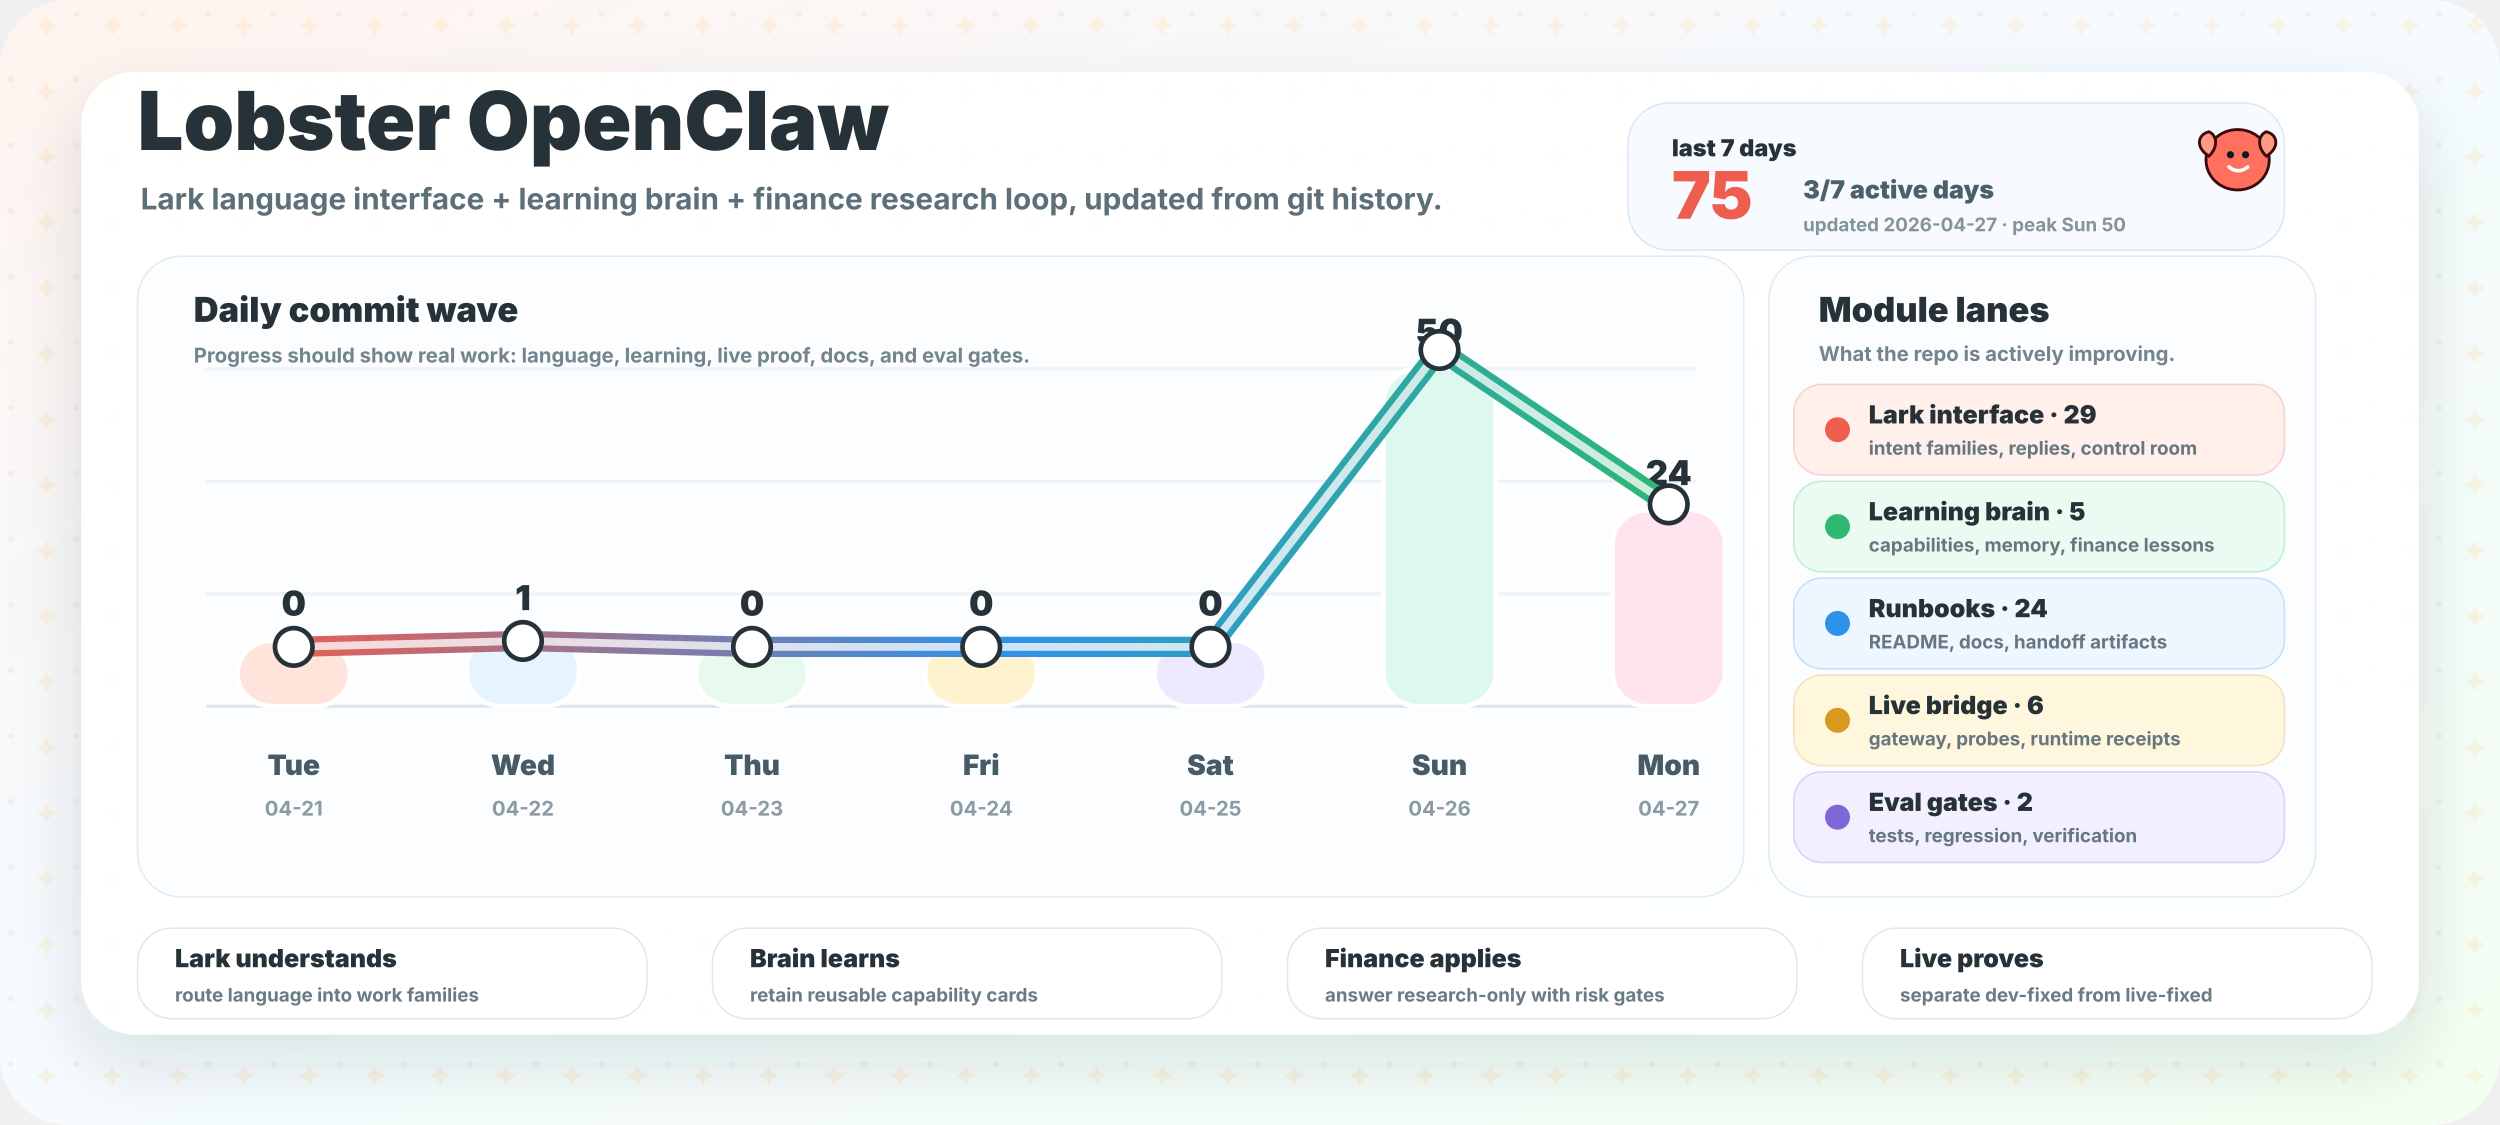
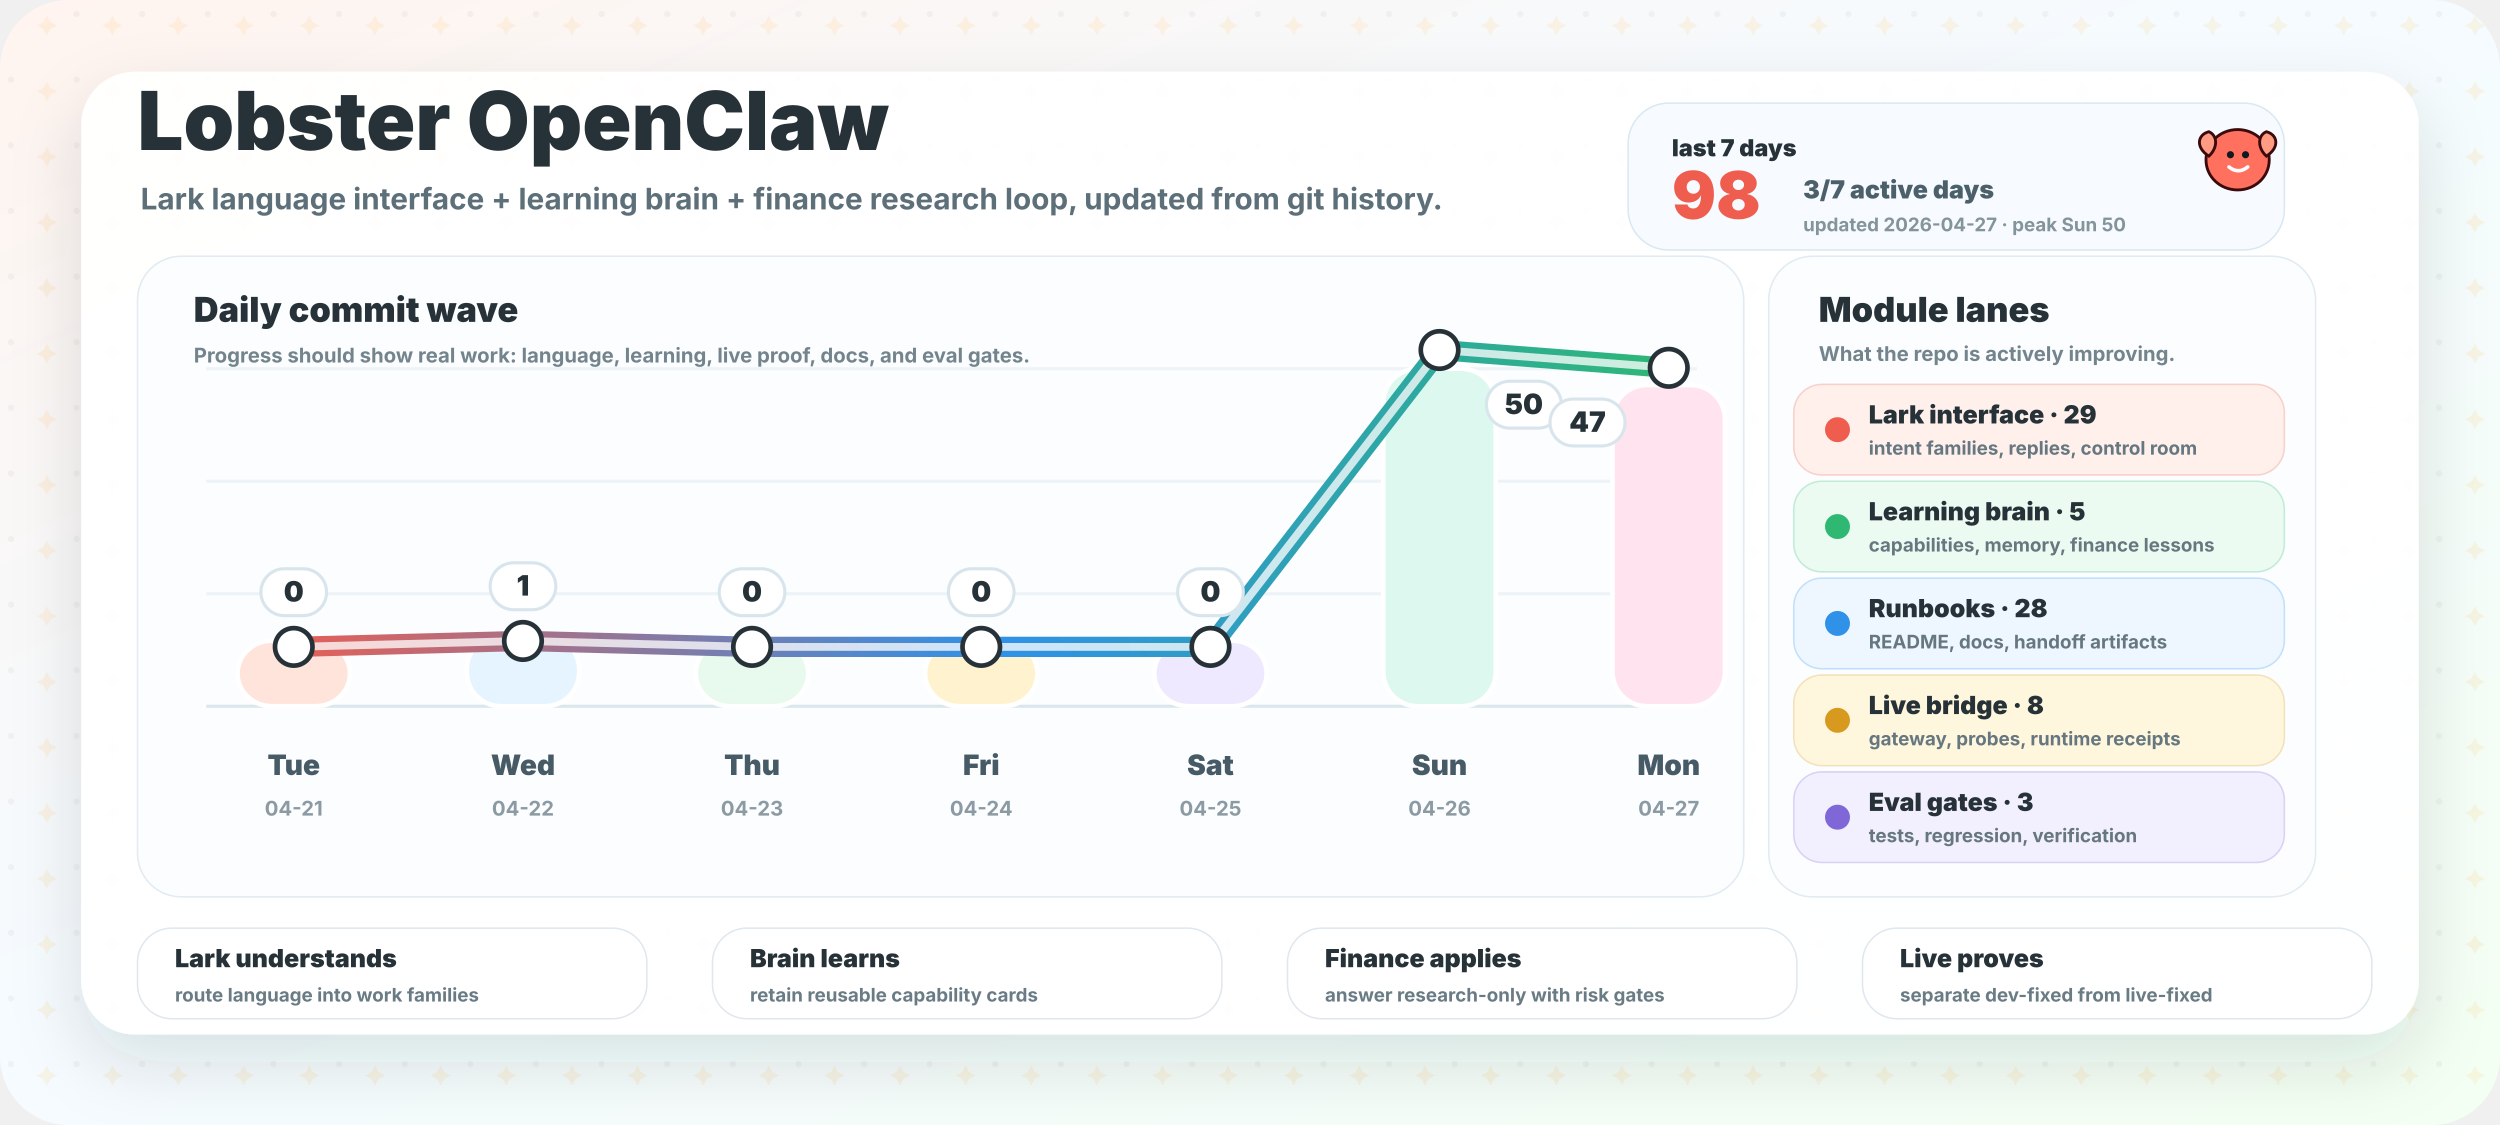
<svg xmlns="http://www.w3.org/2000/svg" width="1600" height="720" viewBox="0 0 1600 720" role="img" aria-labelledby="title desc">
  <defs>
    <linearGradient id="bg" x1="0" y1="0" x2="1" y2="1">
      <stop offset="0" stop-color="#fff4ef" />
      <stop offset="0.46" stop-color="#f5fbff" />
      <stop offset="1" stop-color="#f4fff3" />
    </linearGradient>
    <linearGradient id="wave" x1="160" y1="0" x2="1080" y2="0" gradientUnits="userSpaceOnUse">
      <stop offset="0" stop-color="#ef5d4e" />
      <stop offset="0.52" stop-color="#2f91e8" />
      <stop offset="1" stop-color="#2eb872" />
    </linearGradient>
    <filter id="shadow" x="-20%" y="-20%" width="140%" height="150%">
      <feDropShadow dx="0" dy="18" stdDeviation="22" flood-color="#263238" flood-opacity="0.13" />
    </filter>
    <pattern id="grid" width="42" height="42" patternUnits="userSpaceOnUse">
      <circle cx="7" cy="9" r="2" fill="#263238" opacity="0.045" />
      <path d="M30 10 l2.2 4.2 l4.2 2.2 l-4.2 2.2 l-2.2 4.2 l-2.2 -4.2 l-4.2 -2.2 l4.2 -2.2 Z" fill="#ffb84d" opacity="0.13" />
    </pattern>
  </defs>
  <rect width="1600" height="720" rx="44" fill="url(#bg)" />
  <rect width="1600" height="720" rx="44" fill="url(#grid)" />
  <rect x="52" y="46" width="1496" height="616" rx="34" fill="#ffffff" opacity="0.95" filter="url(#shadow)" />
  <g transform="translate(88 96)">
    <text x="0" y="0" fill="#263238" font-family="Inter, ui-sans-serif, system-ui, -apple-system, BlinkMacSystemFont, Segoe UI, sans-serif" font-size="52" font-weight="950">Lobster OpenClaw</text>
    <text x="2" y="38" fill="#5d707a" font-family="Inter, ui-sans-serif, system-ui, -apple-system, BlinkMacSystemFont, Segoe UI, sans-serif" font-size="19" font-weight="700">Lark language interface + learning brain + finance research loop, updated from git history.</text>
  </g>
  <g transform="translate(1042 66)">
    <rect x="0" y="0" width="420" height="94" rx="26" fill="#f7fbff" stroke="#d9e8f2" />
    <text x="28" y="34" fill="#263238" font-family="Inter, ui-sans-serif, system-ui, -apple-system, BlinkMacSystemFont, Segoe UI, sans-serif" font-size="15" font-weight="950">last 7 days</text>
-     <text x="28" y="74" fill="#ef5d4e" font-family="Inter, ui-sans-serif, system-ui, -apple-system, BlinkMacSystemFont, Segoe UI, sans-serif" font-size="42" font-weight="950">75</text>
+     <text x="28" y="74" fill="#ef5d4e" font-family="Inter, ui-sans-serif, system-ui, -apple-system, BlinkMacSystemFont, Segoe UI, sans-serif" font-size="42" font-weight="950">98</text>
    <text x="112" y="61" fill="#4c606a" font-family="Inter, ui-sans-serif, system-ui, -apple-system, BlinkMacSystemFont, Segoe UI, sans-serif" font-size="16" font-weight="850">3/7 active days</text>
    <text x="112" y="82" fill="#84949b" font-family="Inter, ui-sans-serif, system-ui, -apple-system, BlinkMacSystemFont, Segoe UI, sans-serif" font-size="12" font-weight="750">updated 2026-04-27 · peak Sun 50</text>
  </g>
  <g>
    <rect x="88" y="164" width="1028" height="410" rx="28" fill="#fbfdff" stroke="#e1ebf1" />
    <text x="124" y="206" fill="#263238" font-family="Inter, ui-sans-serif, system-ui, -apple-system, BlinkMacSystemFont, Segoe UI, sans-serif" font-size="22" font-weight="950">Daily commit wave</text>
    <text x="124" y="232" fill="#73848d" font-family="Inter, ui-sans-serif, system-ui, -apple-system, BlinkMacSystemFont, Segoe UI, sans-serif" font-size="13" font-weight="750">Progress should show real work: language, learning, live proof, docs, and eval gates.</text>
    <line x1="132" y1="452" x2="1086" y2="452" stroke="#dce7ed" stroke-width="2" />
    <line x1="132" y1="380" x2="1086" y2="380" stroke="#edf3f6" stroke-width="2" />
    <line x1="132" y1="308" x2="1086" y2="308" stroke="#edf3f6" stroke-width="2" />
    <line x1="132" y1="236" x2="1086" y2="236" stroke="#edf3f6" stroke-width="2" />
    <rect x="152.0" y="410.0" width="72" height="42.0" rx="22" fill="#ffe4dc" stroke="#ffffff" stroke-width="3" />
-     <text x="188.0" y="394.0" text-anchor="middle" fill="#263238" font-family="Inter, ui-sans-serif, system-ui, -apple-system, BlinkMacSystemFont, Segoe UI, sans-serif" font-size="22" font-weight="900">0</text>
    <text x="188.0" y="496" text-anchor="middle" fill="#475b66" font-family="Inter, ui-sans-serif, system-ui, -apple-system, BlinkMacSystemFont, Segoe UI, sans-serif" font-size="18" font-weight="850">Tue</text>
    <text x="188.0" y="522" text-anchor="middle" fill="#8b9aa3" font-family="Inter, ui-sans-serif, system-ui, -apple-system, BlinkMacSystemFont, Segoe UI, sans-serif" font-size="13" font-weight="750">04-21</text>
    <rect x="298.7" y="406.5" width="72" height="45.5" rx="22" fill="#e5f4ff" stroke="#ffffff" stroke-width="3" />
-     <text x="334.7" y="390.5" text-anchor="middle" fill="#263238" font-family="Inter, ui-sans-serif, system-ui, -apple-system, BlinkMacSystemFont, Segoe UI, sans-serif" font-size="22" font-weight="900">1</text>
    <text x="334.7" y="496" text-anchor="middle" fill="#475b66" font-family="Inter, ui-sans-serif, system-ui, -apple-system, BlinkMacSystemFont, Segoe UI, sans-serif" font-size="18" font-weight="850">Wed</text>
    <text x="334.7" y="522" text-anchor="middle" fill="#8b9aa3" font-family="Inter, ui-sans-serif, system-ui, -apple-system, BlinkMacSystemFont, Segoe UI, sans-serif" font-size="13" font-weight="750">04-22</text>
    <rect x="445.3" y="410.0" width="72" height="42.0" rx="22" fill="#e8f9ed" stroke="#ffffff" stroke-width="3" />
-     <text x="481.3" y="394.0" text-anchor="middle" fill="#263238" font-family="Inter, ui-sans-serif, system-ui, -apple-system, BlinkMacSystemFont, Segoe UI, sans-serif" font-size="22" font-weight="900">0</text>
    <text x="481.3" y="496" text-anchor="middle" fill="#475b66" font-family="Inter, ui-sans-serif, system-ui, -apple-system, BlinkMacSystemFont, Segoe UI, sans-serif" font-size="18" font-weight="850">Thu</text>
    <text x="481.3" y="522" text-anchor="middle" fill="#8b9aa3" font-family="Inter, ui-sans-serif, system-ui, -apple-system, BlinkMacSystemFont, Segoe UI, sans-serif" font-size="13" font-weight="750">04-23</text>
    <rect x="592.0" y="410.0" width="72" height="42.0" rx="22" fill="#fff3cf" stroke="#ffffff" stroke-width="3" />
-     <text x="628.0" y="394.0" text-anchor="middle" fill="#263238" font-family="Inter, ui-sans-serif, system-ui, -apple-system, BlinkMacSystemFont, Segoe UI, sans-serif" font-size="22" font-weight="900">0</text>
    <text x="628.0" y="496" text-anchor="middle" fill="#475b66" font-family="Inter, ui-sans-serif, system-ui, -apple-system, BlinkMacSystemFont, Segoe UI, sans-serif" font-size="18" font-weight="850">Fri</text>
    <text x="628.0" y="522" text-anchor="middle" fill="#8b9aa3" font-family="Inter, ui-sans-serif, system-ui, -apple-system, BlinkMacSystemFont, Segoe UI, sans-serif" font-size="13" font-weight="750">04-24</text>
    <rect x="738.7" y="410.0" width="72" height="42.0" rx="22" fill="#eee9ff" stroke="#ffffff" stroke-width="3" />
-     <text x="774.7" y="394.0" text-anchor="middle" fill="#263238" font-family="Inter, ui-sans-serif, system-ui, -apple-system, BlinkMacSystemFont, Segoe UI, sans-serif" font-size="22" font-weight="900">0</text>
    <text x="774.7" y="496" text-anchor="middle" fill="#475b66" font-family="Inter, ui-sans-serif, system-ui, -apple-system, BlinkMacSystemFont, Segoe UI, sans-serif" font-size="18" font-weight="850">Sat</text>
    <text x="774.7" y="522" text-anchor="middle" fill="#8b9aa3" font-family="Inter, ui-sans-serif, system-ui, -apple-system, BlinkMacSystemFont, Segoe UI, sans-serif" font-size="13" font-weight="750">04-25</text>
    <rect x="885.3" y="236.0" width="72" height="216.0" rx="22" fill="#dcf8ef" stroke="#ffffff" stroke-width="3" />
-     <text x="921.3" y="220.0" text-anchor="middle" fill="#263238" font-family="Inter, ui-sans-serif, system-ui, -apple-system, BlinkMacSystemFont, Segoe UI, sans-serif" font-size="22" font-weight="900">50</text>
    <text x="921.3" y="496" text-anchor="middle" fill="#475b66" font-family="Inter, ui-sans-serif, system-ui, -apple-system, BlinkMacSystemFont, Segoe UI, sans-serif" font-size="18" font-weight="850">Sun</text>
    <text x="921.3" y="522" text-anchor="middle" fill="#8b9aa3" font-family="Inter, ui-sans-serif, system-ui, -apple-system, BlinkMacSystemFont, Segoe UI, sans-serif" font-size="13" font-weight="750">04-26</text>
-     <rect x="1032.0" y="326.5" width="72" height="125.5" rx="22" fill="#ffe3ee" stroke="#ffffff" stroke-width="3" />
-     <text x="1068.0" y="310.5" text-anchor="middle" fill="#263238" font-family="Inter, ui-sans-serif, system-ui, -apple-system, BlinkMacSystemFont, Segoe UI, sans-serif" font-size="22" font-weight="900">24</text>
+     <rect x="1032.0" y="246.4" width="72" height="205.6" rx="22" fill="#ffe3ee" stroke="#ffffff" stroke-width="3" />
    <text x="1068.0" y="496" text-anchor="middle" fill="#475b66" font-family="Inter, ui-sans-serif, system-ui, -apple-system, BlinkMacSystemFont, Segoe UI, sans-serif" font-size="18" font-weight="850">Mon</text>
    <text x="1068.0" y="522" text-anchor="middle" fill="#8b9aa3" font-family="Inter, ui-sans-serif, system-ui, -apple-system, BlinkMacSystemFont, Segoe UI, sans-serif" font-size="13" font-weight="750">04-27</text>
-     <path d="M 188.0 414.0 L 334.7 410.2 L 481.3 414.0 L 628.0 414.0 L 774.7 414.0 L 921.3 224.0 L 1068.0 322.8" fill="none" stroke="url(#wave)" stroke-width="13" stroke-linecap="round" stroke-linejoin="round" />
-     <path d="M 188.0 414.0 L 334.7 410.2 L 481.3 414.0 L 628.0 414.0 L 774.7 414.0 L 921.3 224.0 L 1068.0 322.8" fill="none" stroke="#ffffff" stroke-width="5" stroke-linecap="round" stroke-linejoin="round" opacity="0.76" />
+     <path d="M 188.0 414.0 L 334.7 410.2 L 481.3 414.0 L 628.0 414.0 L 774.7 414.0 L 921.3 224.0 L 1068.0 235.4" fill="none" stroke="url(#wave)" stroke-width="13" stroke-linecap="round" stroke-linejoin="round" />
+     <path d="M 188.0 414.0 L 334.7 410.2 L 481.3 414.0 L 628.0 414.0 L 774.7 414.0 L 921.3 224.0 L 1068.0 235.4" fill="none" stroke="#ffffff" stroke-width="5" stroke-linecap="round" stroke-linejoin="round" opacity="0.76" />
    <circle cx="188.0" cy="414.0" r="12" fill="#ffffff" stroke="#263238" stroke-width="3" />
    <circle cx="334.7" cy="410.2" r="12" fill="#ffffff" stroke="#263238" stroke-width="3" />
    <circle cx="481.3" cy="414.0" r="12" fill="#ffffff" stroke="#263238" stroke-width="3" />
    <circle cx="628.0" cy="414.0" r="12" fill="#ffffff" stroke="#263238" stroke-width="3" />
    <circle cx="774.7" cy="414.0" r="12" fill="#ffffff" stroke="#263238" stroke-width="3" />
    <circle cx="921.3" cy="224.0" r="12" fill="#ffffff" stroke="#263238" stroke-width="3" />
-     <circle cx="1068.0" cy="322.8" r="12" fill="#ffffff" stroke="#263238" stroke-width="3" />
+     <circle cx="1068.0" cy="235.4" r="12" fill="#ffffff" stroke="#263238" stroke-width="3" />
+     <g>
+       <rect x="167.0" y="364.0" width="42" height="30" rx="15" fill="#ffffff" stroke="#d9e5ec" stroke-width="2" />
+       <text x="188.0" y="385.0" text-anchor="middle" fill="#263238" font-family="Inter, ui-sans-serif, system-ui, -apple-system, BlinkMacSystemFont, Segoe UI, sans-serif" font-size="18" font-weight="950">0</text>
+     </g>
+     <g>
+       <rect x="313.7" y="360.2" width="42" height="30" rx="15" fill="#ffffff" stroke="#d9e5ec" stroke-width="2" />
+       <text x="334.7" y="381.2" text-anchor="middle" fill="#263238" font-family="Inter, ui-sans-serif, system-ui, -apple-system, BlinkMacSystemFont, Segoe UI, sans-serif" font-size="18" font-weight="950">1</text>
+     </g>
+     <g>
+       <rect x="460.3" y="364.0" width="42" height="30" rx="15" fill="#ffffff" stroke="#d9e5ec" stroke-width="2" />
+       <text x="481.3" y="385.0" text-anchor="middle" fill="#263238" font-family="Inter, ui-sans-serif, system-ui, -apple-system, BlinkMacSystemFont, Segoe UI, sans-serif" font-size="18" font-weight="950">0</text>
+     </g>
+     <g>
+       <rect x="607.0" y="364.0" width="42" height="30" rx="15" fill="#ffffff" stroke="#d9e5ec" stroke-width="2" />
+       <text x="628.0" y="385.0" text-anchor="middle" fill="#263238" font-family="Inter, ui-sans-serif, system-ui, -apple-system, BlinkMacSystemFont, Segoe UI, sans-serif" font-size="18" font-weight="950">0</text>
+     </g>
+     <g>
+       <rect x="753.7" y="364.0" width="42" height="30" rx="15" fill="#ffffff" stroke="#d9e5ec" stroke-width="2" />
+       <text x="774.7" y="385.0" text-anchor="middle" fill="#263238" font-family="Inter, ui-sans-serif, system-ui, -apple-system, BlinkMacSystemFont, Segoe UI, sans-serif" font-size="18" font-weight="950">0</text>
+     </g>
+     <g>
+       <rect x="951.3" y="244.0" width="48" height="30" rx="15" fill="#ffffff" stroke="#d9e5ec" stroke-width="2" />
+       <text x="975.3" y="265.0" text-anchor="middle" fill="#263238" font-family="Inter, ui-sans-serif, system-ui, -apple-system, BlinkMacSystemFont, Segoe UI, sans-serif" font-size="18" font-weight="950">50</text>
+     </g>
+     <g>
+       <rect x="992.0" y="255.4" width="48" height="30" rx="15" fill="#ffffff" stroke="#d9e5ec" stroke-width="2" />
+       <text x="1016.0" y="276.4" text-anchor="middle" fill="#263238" font-family="Inter, ui-sans-serif, system-ui, -apple-system, BlinkMacSystemFont, Segoe UI, sans-serif" font-size="18" font-weight="950">47</text>
+     </g>
  </g>
  <g>
    <rect x="1132" y="164" width="350" height="410" rx="28" fill="#fbfdff" stroke="#e1ebf1" />
    <text x="1164" y="206" fill="#263238" font-family="Inter, ui-sans-serif, system-ui, -apple-system, BlinkMacSystemFont, Segoe UI, sans-serif" font-size="22" font-weight="950">Module lanes</text>
    <text x="1164" y="231" fill="#73848d" font-family="Inter, ui-sans-serif, system-ui, -apple-system, BlinkMacSystemFont, Segoe UI, sans-serif" font-size="13" font-weight="750">What the repo is actively improving.</text>
    <g>
      <rect x="1148" y="246" width="314" height="58" rx="18" fill="#fff0ec" stroke="#ef5d4e" stroke-opacity="0.25" />
      <circle cx="1176" cy="275" r="8" fill="#ef5d4e" />
      <text x="1196" y="271" fill="#263238" font-family="Inter, ui-sans-serif, system-ui, -apple-system, BlinkMacSystemFont, Segoe UI, sans-serif" font-size="16" font-weight="900">Lark interface · 29</text>
      <text x="1196" y="291" fill="#667780" font-family="Inter, ui-sans-serif, system-ui, -apple-system, BlinkMacSystemFont, Segoe UI, sans-serif" font-size="12" font-weight="700">intent families, replies, control room</text>
    </g>
    <g>
      <rect x="1148" y="308" width="314" height="58" rx="18" fill="#ecfbf2" stroke="#2eb872" stroke-opacity="0.25" />
      <circle cx="1176" cy="337" r="8" fill="#2eb872" />
      <text x="1196" y="333" fill="#263238" font-family="Inter, ui-sans-serif, system-ui, -apple-system, BlinkMacSystemFont, Segoe UI, sans-serif" font-size="16" font-weight="900">Learning brain · 5</text>
      <text x="1196" y="353" fill="#667780" font-family="Inter, ui-sans-serif, system-ui, -apple-system, BlinkMacSystemFont, Segoe UI, sans-serif" font-size="12" font-weight="700">capabilities, memory, finance lessons</text>
    </g>
    <g>
      <rect x="1148" y="370" width="314" height="58" rx="18" fill="#eef7ff" stroke="#2f91e8" stroke-opacity="0.25" />
      <circle cx="1176" cy="399" r="8" fill="#2f91e8" />
-       <text x="1196" y="395" fill="#263238" font-family="Inter, ui-sans-serif, system-ui, -apple-system, BlinkMacSystemFont, Segoe UI, sans-serif" font-size="16" font-weight="900">Runbooks · 24</text>
+       <text x="1196" y="395" fill="#263238" font-family="Inter, ui-sans-serif, system-ui, -apple-system, BlinkMacSystemFont, Segoe UI, sans-serif" font-size="16" font-weight="900">Runbooks · 28</text>
      <text x="1196" y="415" fill="#667780" font-family="Inter, ui-sans-serif, system-ui, -apple-system, BlinkMacSystemFont, Segoe UI, sans-serif" font-size="12" font-weight="700">README, docs, handoff artifacts</text>
    </g>
    <g>
      <rect x="1148" y="432" width="314" height="58" rx="18" fill="#fff7dd" stroke="#d79a1f" stroke-opacity="0.25" />
      <circle cx="1176" cy="461" r="8" fill="#d79a1f" />
-       <text x="1196" y="457" fill="#263238" font-family="Inter, ui-sans-serif, system-ui, -apple-system, BlinkMacSystemFont, Segoe UI, sans-serif" font-size="16" font-weight="900">Live bridge · 6</text>
+       <text x="1196" y="457" fill="#263238" font-family="Inter, ui-sans-serif, system-ui, -apple-system, BlinkMacSystemFont, Segoe UI, sans-serif" font-size="16" font-weight="900">Live bridge · 8</text>
      <text x="1196" y="477" fill="#667780" font-family="Inter, ui-sans-serif, system-ui, -apple-system, BlinkMacSystemFont, Segoe UI, sans-serif" font-size="12" font-weight="700">gateway, probes, runtime receipts</text>
    </g>
    <g>
      <rect x="1148" y="494" width="314" height="58" rx="18" fill="#f2efff" stroke="#8067d8" stroke-opacity="0.25" />
      <circle cx="1176" cy="523" r="8" fill="#8067d8" />
-       <text x="1196" y="519" fill="#263238" font-family="Inter, ui-sans-serif, system-ui, -apple-system, BlinkMacSystemFont, Segoe UI, sans-serif" font-size="16" font-weight="900">Eval gates · 2</text>
+       <text x="1196" y="519" fill="#263238" font-family="Inter, ui-sans-serif, system-ui, -apple-system, BlinkMacSystemFont, Segoe UI, sans-serif" font-size="16" font-weight="900">Eval gates · 3</text>
      <text x="1196" y="539" fill="#667780" font-family="Inter, ui-sans-serif, system-ui, -apple-system, BlinkMacSystemFont, Segoe UI, sans-serif" font-size="12" font-weight="700">tests, regression, verification</text>
    </g>
  </g>
  <g transform="translate(1410 82) scale(0.46)">
    <path d="M48 2 C 72 2, 92 20, 92 44 C 92 68, 72 86, 48 86 C 24 86, 4 68, 4 44 C 4 20, 24 2, 48 2 Z" fill="#ff705f" stroke="#3a0a0d" stroke-width="4" />
    <circle cx="38" cy="37" r="5" fill="#101820" />
    <circle cx="59" cy="37" r="5" fill="#101820" />
    <path d="M36 54 C 44 61, 54 61, 62 54" fill="none" stroke="#ffffff" stroke-width="5" stroke-linecap="round" />
    <path d="M8 39 C -11 27, -8 9, 8 5 C 20 10, 21 27, 8 39 Z" fill="#ff9a83" stroke="#3a0a0d" stroke-width="4" />
    <path d="M88 39 C 107 27, 104 9, 88 5 C 76 10, 75 27, 88 39 Z" fill="#ff9a83" stroke="#3a0a0d" stroke-width="4" />
  </g>
  <g>
    <g>
      <rect x="88" y="594" width="326" height="58" rx="22" fill="#ffffff" stroke="#e0e8ee" />
      <text x="112" y="619" fill="#263238" font-family="Inter, ui-sans-serif, system-ui, -apple-system, BlinkMacSystemFont, Segoe UI, sans-serif" font-size="16" font-weight="950">Lark understands</text>
      <text x="112" y="641" fill="#697b84" font-family="Inter, ui-sans-serif, system-ui, -apple-system, BlinkMacSystemFont, Segoe UI, sans-serif" font-size="12" font-weight="750">route language into work families</text>
    </g>
    <g>
      <rect x="456" y="594" width="326" height="58" rx="22" fill="#ffffff" stroke="#e0e8ee" />
      <text x="480" y="619" fill="#263238" font-family="Inter, ui-sans-serif, system-ui, -apple-system, BlinkMacSystemFont, Segoe UI, sans-serif" font-size="16" font-weight="950">Brain learns</text>
      <text x="480" y="641" fill="#697b84" font-family="Inter, ui-sans-serif, system-ui, -apple-system, BlinkMacSystemFont, Segoe UI, sans-serif" font-size="12" font-weight="750">retain reusable capability cards</text>
    </g>
    <g>
      <rect x="824" y="594" width="326" height="58" rx="22" fill="#ffffff" stroke="#e0e8ee" />
      <text x="848" y="619" fill="#263238" font-family="Inter, ui-sans-serif, system-ui, -apple-system, BlinkMacSystemFont, Segoe UI, sans-serif" font-size="16" font-weight="950">Finance applies</text>
      <text x="848" y="641" fill="#697b84" font-family="Inter, ui-sans-serif, system-ui, -apple-system, BlinkMacSystemFont, Segoe UI, sans-serif" font-size="12" font-weight="750">answer research-only with risk gates</text>
    </g>
    <g>
      <rect x="1192" y="594" width="326" height="58" rx="22" fill="#ffffff" stroke="#e0e8ee" />
      <text x="1216" y="619" fill="#263238" font-family="Inter, ui-sans-serif, system-ui, -apple-system, BlinkMacSystemFont, Segoe UI, sans-serif" font-size="16" font-weight="950">Live proves</text>
      <text x="1216" y="641" fill="#697b84" font-family="Inter, ui-sans-serif, system-ui, -apple-system, BlinkMacSystemFont, Segoe UI, sans-serif" font-size="12" font-weight="750">separate dev-fixed from live-fixed</text>
    </g>
  </g>
</svg>
